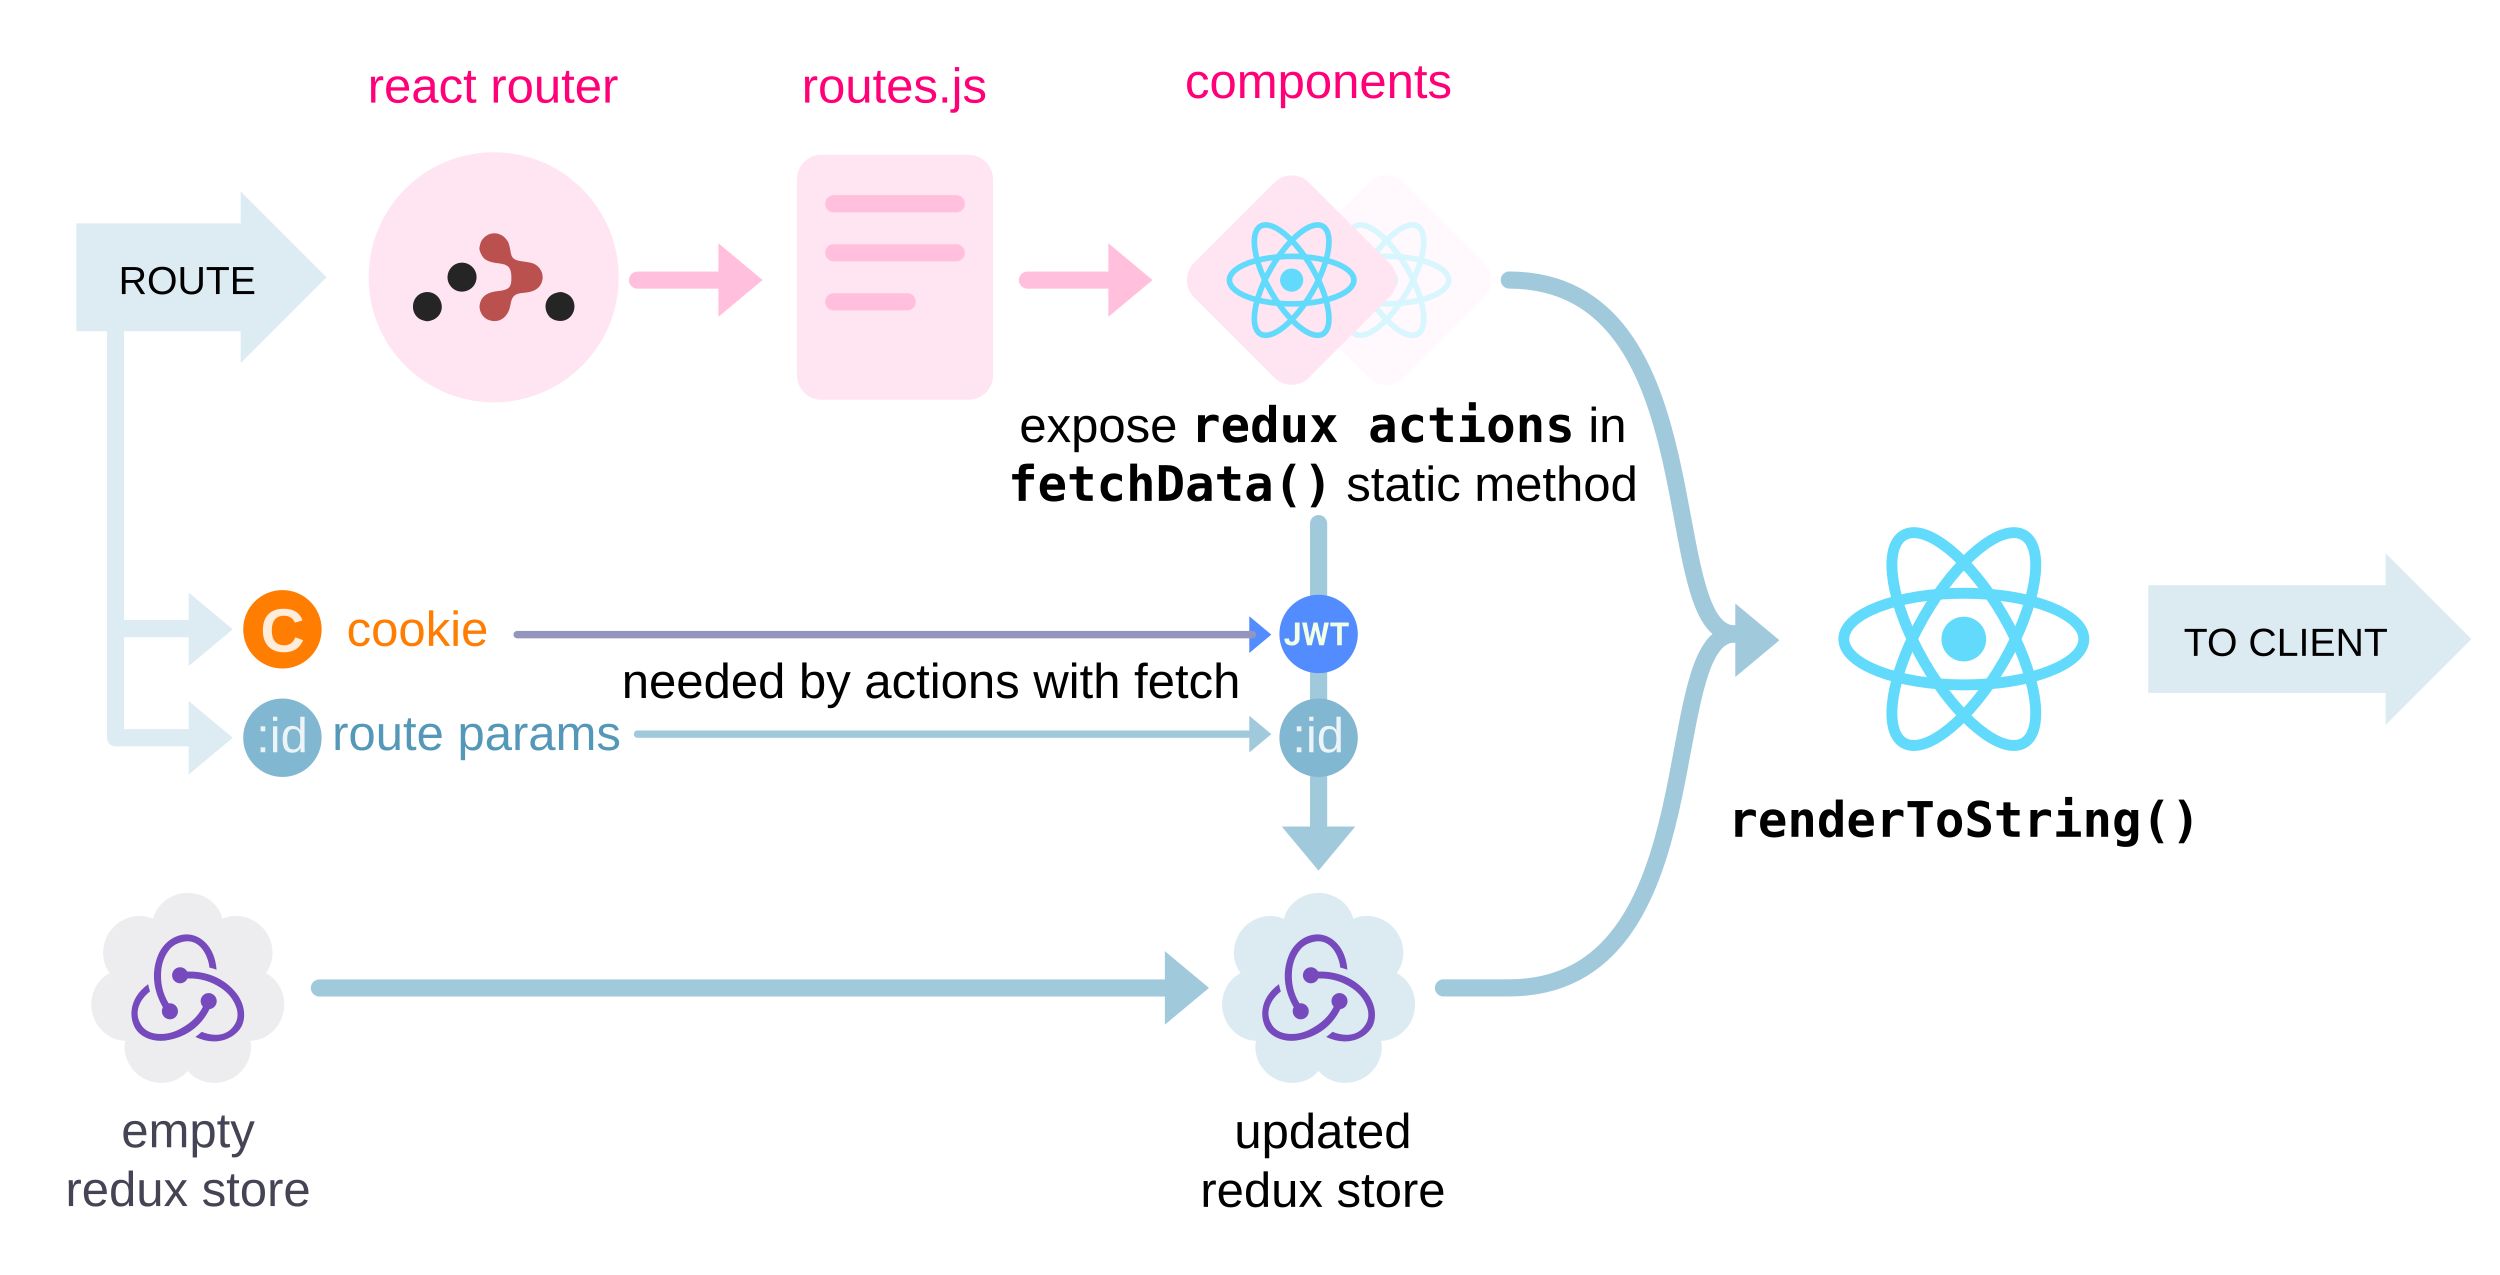
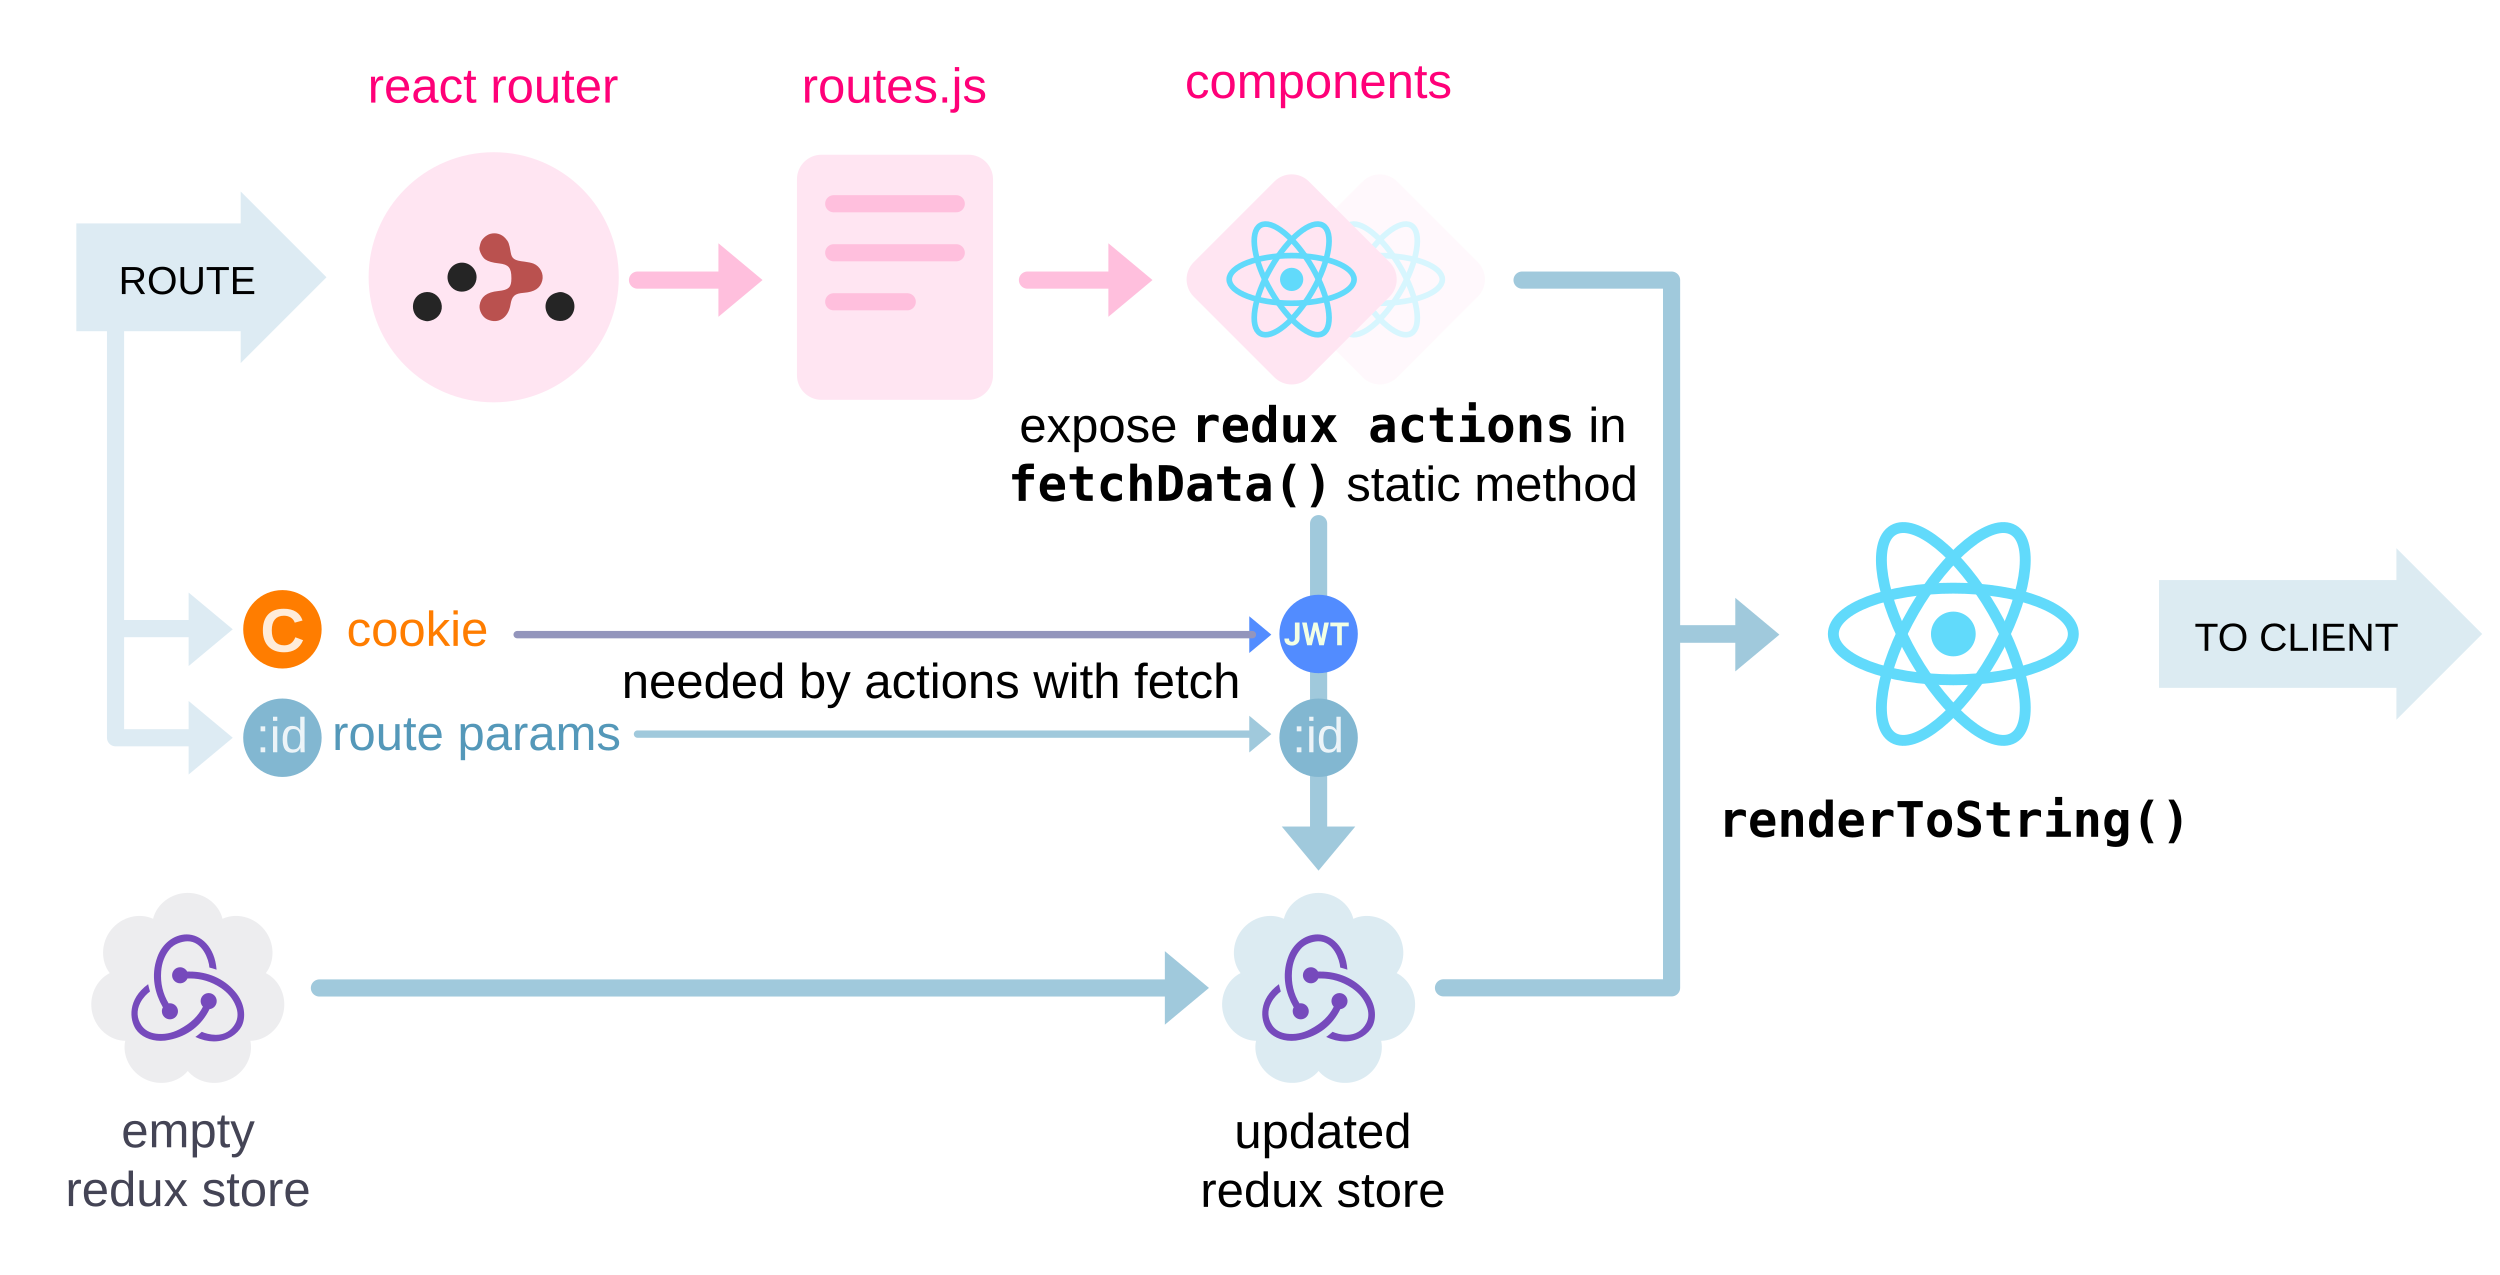
<svg xmlns="http://www.w3.org/2000/svg" width="100%" height="100%" viewBox="0 0 1020 520" version="1.1" xml:space="preserve" style="fill-rule:evenodd;clip-rule:evenodd;">
  <rect id="server-rendering" x="0" y="0" width="1020" height="520" style="fill:none;" />
  <g id="react-component">
    <g opacity="0.25">
-       <path d="M605.49,121.337c3.892,-3.892 3.892,-10.212 0,-14.104l-32.764,-32.763c-3.892,-3.892 -10.211,-3.892 -14.103,0l-32.764,32.763c-3.891,3.892 -3.891,10.212 0,14.104l32.764,32.763c3.892,3.892 10.211,3.892 14.103,0l32.764,-32.763Z" style="fill:#ffe5f2;" />
+       <path d="M602.948,121.052c3.892,-3.892 3.892,-10.212 0,-14.104l-32.896,-32.896c-3.892,-3.892 -10.212,-3.892 -14.104,0l-32.896,32.896c-3.892,3.892 -3.892,10.212 0,14.104l32.896,32.896c3.892,3.892 10.212,3.892 14.104,0l32.896,-32.896Z" style="fill:#ffe5f2;" />
      <g id="_-react">
-         <circle cx="565.675" cy="114.285" r="4.733" style="fill:#61dafb;" />
-         <ellipse cx="565.675" cy="114.285" rx="25.395" ry="9.696" style="fill:none;stroke:#61dafb;stroke-width:2.31px;" />
-         <path d="M574.072,109.437c7.008,12.138 8.935,24.165 4.3,26.841c-4.634,2.676 -14.087,-5.006 -21.095,-17.145c-7.008,-12.138 -8.935,-24.165 -4.3,-26.841c4.634,-2.676 14.087,5.007 21.095,17.145Z" style="fill:none;stroke:#61dafb;stroke-width:2.31px;" />
-         <path d="M574.072,119.133c-7.008,12.139 -16.461,19.821 -21.095,17.145c-4.635,-2.676 -2.708,-14.703 4.3,-26.841c7.008,-12.138 16.461,-19.821 21.095,-17.145c4.635,2.676 2.708,14.703 -4.3,26.841Z" style="fill:none;stroke:#61dafb;stroke-width:2.31px;" />
+         <circle cx="563" cy="114" r="4.746" style="fill:#61dafb;" />
+         <ellipse cx="563" cy="114" rx="25.468" ry="9.724" style="fill:none;stroke:#61dafb;stroke-width:2.32px;" />
+         <path d="M571.421,109.138c7.028,12.173 8.961,24.234 4.313,26.918c-4.648,2.683 -14.127,-5.021 -21.155,-17.194c-7.028,-12.173 -8.961,-24.234 -4.313,-26.918c4.648,-2.683 14.127,5.021 21.155,17.194Z" style="fill:none;stroke:#61dafb;stroke-width:2.32px;" />
+         <path d="M571.421,118.862c-7.028,12.173 -16.507,19.877 -21.155,17.194c-4.648,-2.684 -2.715,-14.745 4.313,-26.918c7.028,-12.173 16.507,-19.877 21.155,-17.194c4.648,2.684 2.715,14.745 -4.313,26.918Z" style="fill:none;stroke:#61dafb;stroke-width:2.32px;" />
      </g>
    </g>
  </g>
  <g id="file-shared">
    <path d="M405.157,73.134c0,-5.523 -4.484,-10.007 -10.007,-10.007l-59.986,0c-5.523,0 -10.007,4.484 -10.007,10.007l0,79.986c0,5.523 4.484,10.007 10.007,10.007l59.986,0c5.523,0 10.007,-4.484 10.007,-10.007l0,-79.986Z" style="fill:#ffe5f2;" />
    <path d="M340.157,83.127l50,0" style="fill:none;stroke:#ffbfdd;stroke-width:7px;stroke-linecap:round;stroke-linejoin:round;stroke-miterlimit:1.5;" />
    <path d="M340.157,103.127l50,0" style="fill:none;stroke:#ffbfdd;stroke-width:7px;stroke-linecap:round;stroke-linejoin:round;stroke-miterlimit:1.5;" />
    <path d="M340.157,123.127l30,0" style="fill:none;stroke:#ffbfdd;stroke-width:7px;stroke-linecap:round;stroke-linejoin:round;stroke-miterlimit:1.5;" />
  </g>
  <text x="327.1px" y="41.864px" style="font-family:'ArialMT', 'Arial', sans-serif;font-size:20px;fill:#ff0078;">routes.js</text>
  <text x="150.029px" y="41.864px" style="font-family:'ArialMT', 'Arial', sans-serif;font-size:20px;fill:#ff0078;">react router</text>
  <g id="reduz--store">
    <path d="M62.448,374.873c1.453,-5.95 7.308,-10.575 14.17,-10.575c6.863,0 12.717,4.625 14.171,10.575c5.557,-2.573 12.824,-0.88 17.102,4.486c4.279,5.365 4.313,12.826 0.568,17.672c5.477,2.741 8.683,9.478 7.156,16.168c-1.527,6.691 -7.339,11.369 -13.462,11.462c1.271,5.991 -1.996,12.698 -8.179,15.676c-6.183,2.978 -13.465,1.351 -17.356,-3.379c-3.891,4.73 -11.172,6.357 -17.355,3.379c-6.183,-2.978 -9.451,-9.685 -8.179,-15.676c-6.124,-0.093 -11.936,-4.771 -13.463,-11.462c-1.527,-6.69 1.68,-13.427 7.156,-16.168c-3.745,-4.846 -3.711,-12.307 0.568,-17.672c4.279,-5.366 11.545,-7.059 17.103,-4.486Z" style="fill:#ededef;" />
    <g id="_-redux">
      <path d="M85.491,411.731c1.698,-0.176 2.986,-1.639 2.927,-3.395c-0.058,-1.756 -1.522,-3.161 -3.278,-3.161l-0.117,0c-1.815,0.058 -3.22,1.58 -3.161,3.395c0.059,0.878 0.41,1.639 0.937,2.166c-1.991,3.922 -5.035,6.79 -9.6,9.19c-3.103,1.639 -6.322,2.224 -9.542,1.815c-2.634,-0.352 -4.683,-1.522 -5.971,-3.454c-1.873,-2.868 -2.049,-5.971 -0.468,-9.073c1.112,-2.225 2.868,-3.864 3.98,-4.683c-0.234,-0.761 -0.585,-2.049 -0.761,-2.986c-8.487,6.147 -7.609,14.459 -5.034,18.381c1.932,2.927 5.854,4.741 10.186,4.741c1.17,0 2.341,-0.117 3.512,-0.409c7.493,-1.464 13.171,-5.913 16.39,-12.527Z" style="fill:#764abc;fill-rule:nonzero;" />
      <path d="M95.794,404.472c-4.449,-5.21 -11.005,-8.078 -18.498,-8.078l-0.936,0c-0.527,-1.054 -1.639,-1.756 -2.869,-1.756l-0.117,0c-1.814,0.059 -3.219,1.58 -3.161,3.395c0.059,1.756 1.522,3.161 3.278,3.161l0.117,0c1.288,-0.058 2.4,-0.878 2.869,-1.99l1.053,0c4.449,0 8.664,1.288 12.469,3.805c2.926,1.932 5.034,4.449 6.205,7.493c0.995,2.458 0.936,4.858 -0.118,6.907c-1.639,3.102 -4.39,4.8 -8.019,4.8c-2.342,0 -4.566,-0.703 -5.737,-1.229c-0.644,0.585 -1.814,1.522 -2.634,2.107c2.517,1.171 5.093,1.815 7.551,1.815c5.62,0 9.776,-3.103 11.357,-6.205c1.697,-3.395 1.58,-9.249 -2.81,-14.225Z" style="fill:#764abc;fill-rule:nonzero;" />
      <path d="M66.057,412.726c0.059,1.756 1.522,3.161 3.278,3.161l0.117,0c1.815,-0.059 3.22,-1.581 3.161,-3.395c-0.058,-1.756 -1.522,-3.161 -3.278,-3.161l-0.117,0c-0.117,0 -0.293,0 -0.41,0.058c-2.4,-3.98 -3.395,-8.312 -3.044,-12.995c0.235,-3.512 1.405,-6.556 3.454,-9.073c1.698,-2.166 4.976,-3.22 7.2,-3.278c6.205,-0.117 8.839,7.61 9.015,10.712c0.761,0.176 2.049,0.585 2.927,0.878c-0.703,-9.483 -6.557,-14.4 -12.176,-14.4c-5.268,0 -10.127,3.805 -12.059,9.424c-2.692,7.493 -0.936,14.693 2.342,20.371c-0.293,0.41 -0.468,1.054 -0.41,1.698Z" style="fill:#764abc;fill-rule:nonzero;" />
    </g>
  </g>
  <g id="reduz--store1">
    <path d="M523.82,374.873c1.453,-5.95 7.308,-10.575 14.17,-10.575c6.863,0 12.717,4.625 14.171,10.575c5.557,-2.573 12.824,-0.88 17.103,4.486c4.278,5.365 4.312,12.826 0.567,17.672c5.477,2.741 8.683,9.478 7.156,16.168c-1.527,6.691 -7.339,11.369 -13.462,11.462c1.271,5.991 -1.996,12.698 -8.179,15.676c-6.183,2.978 -13.465,1.351 -17.356,-3.379c-3.891,4.73 -11.172,6.357 -17.355,3.379c-6.183,-2.978 -9.451,-9.685 -8.179,-15.676c-6.124,-0.093 -11.936,-4.771 -13.463,-11.462c-1.527,-6.69 1.68,-13.427 7.156,-16.168c-3.745,-4.846 -3.711,-12.307 0.568,-17.672c4.279,-5.366 11.545,-7.059 17.103,-4.486Z" style="fill:#dcebf2;" />
    <g id="_-redux1">
      <path d="M546.863,411.731c1.698,-0.176 2.986,-1.639 2.927,-3.395c-0.058,-1.756 -1.522,-3.161 -3.278,-3.161l-0.117,0c-1.815,0.058 -3.219,1.58 -3.161,3.395c0.059,0.878 0.41,1.639 0.937,2.166c-1.991,3.922 -5.034,6.79 -9.6,9.19c-3.103,1.639 -6.322,2.224 -9.542,1.815c-2.634,-0.352 -4.683,-1.522 -5.971,-3.454c-1.873,-2.868 -2.048,-5.971 -0.468,-9.073c1.112,-2.225 2.868,-3.864 3.981,-4.683c-0.235,-0.761 -0.586,-2.049 -0.761,-2.986c-8.488,6.147 -7.61,14.459 -5.035,18.381c1.932,2.927 5.854,4.741 10.186,4.741c1.171,0 2.341,-0.117 3.512,-0.409c7.493,-1.464 13.171,-5.913 16.39,-12.527Z" style="fill:#764abc;fill-rule:nonzero;" />
      <path d="M557.166,404.472c-4.449,-5.21 -11.005,-8.078 -18.498,-8.078l-0.936,0c-0.527,-1.054 -1.639,-1.756 -2.869,-1.756l-0.117,0c-1.814,0.059 -3.219,1.58 -3.161,3.395c0.059,1.756 1.522,3.161 3.278,3.161l0.117,0c1.288,-0.058 2.4,-0.878 2.869,-1.99l1.053,0c4.449,0 8.664,1.288 12.469,3.805c2.927,1.932 5.034,4.449 6.205,7.493c0.995,2.458 0.936,4.858 -0.117,6.907c-1.639,3.102 -4.391,4.8 -8.02,4.8c-2.341,0 -4.566,-0.703 -5.737,-1.229c-0.644,0.585 -1.814,1.522 -2.634,2.107c2.517,1.171 5.093,1.815 7.552,1.815c5.619,0 9.775,-3.103 11.356,-6.205c1.697,-3.395 1.58,-9.249 -2.81,-14.225Z" style="fill:#764abc;fill-rule:nonzero;" />
      <path d="M527.429,412.726c0.059,1.756 1.522,3.161 3.278,3.161l0.117,0c1.815,-0.059 3.22,-1.581 3.161,-3.395c-0.058,-1.756 -1.522,-3.161 -3.278,-3.161l-0.117,0c-0.117,0 -0.293,0 -0.41,0.058c-2.4,-3.98 -3.395,-8.312 -3.044,-12.995c0.235,-3.512 1.405,-6.556 3.454,-9.073c1.698,-2.166 4.976,-3.22 7.2,-3.278c6.205,-0.117 8.839,7.61 9.015,10.712c0.761,0.176 2.049,0.585 2.927,0.878c-0.703,-9.483 -6.556,-14.4 -12.176,-14.4c-5.268,0 -10.127,3.805 -12.059,9.424c-2.692,7.493 -0.936,14.693 2.342,20.371c-0.293,0.41 -0.468,1.054 -0.41,1.698Z" style="fill:#764abc;fill-rule:nonzero;" />
    </g>
  </g>
  <g id="react-component1">
-     <path d="M566.808,121.337c3.892,-3.892 3.892,-10.212 0,-14.104l-32.763,-32.763c-3.892,-3.892 -10.212,-3.892 -14.104,0l-32.763,32.763c-3.892,3.892 -3.892,10.212 0,14.104l32.763,32.763c3.892,3.892 10.212,3.892 14.104,0l32.763,-32.763Z" style="fill:#ffe5f2;" />
+     <path d="M566.941,121.052c3.892,-3.892 3.892,-10.212 0,-14.104l-32.896,-32.896c-3.892,-3.892 -10.212,-3.892 -14.104,0l-32.896,32.896c-3.892,3.892 -3.892,10.212 0,14.104l32.896,32.896c3.892,3.892 10.212,3.892 14.104,0l32.896,-32.896Z" style="fill:#ffe5f2;" />
    <g id="_-react1">
-       <circle cx="526.993" cy="114.285" r="4.733" style="fill:#61dafb;" />
-       <ellipse cx="526.993" cy="114.285" rx="25.395" ry="9.696" style="fill:none;stroke:#61dafb;stroke-width:2.31px;" />
-       <path d="M535.391,109.437c7.008,12.138 8.935,24.165 4.3,26.841c-4.635,2.676 -14.087,-5.006 -21.095,-17.145c-7.008,-12.138 -8.935,-24.165 -4.301,-26.841c4.635,-2.676 14.087,5.007 21.096,17.145Z" style="fill:none;stroke:#61dafb;stroke-width:2.31px;" />
-       <path d="M535.391,119.133c-7.009,12.139 -16.461,19.821 -21.096,17.145c-4.634,-2.676 -2.707,-14.703 4.301,-26.841c7.008,-12.138 16.46,-19.821 21.095,-17.145c4.635,2.676 2.708,14.703 -4.3,26.841Z" style="fill:none;stroke:#61dafb;stroke-width:2.31px;" />
+       <circle cx="526.993" cy="114" r="4.746" style="fill:#61dafb;" />
+       <ellipse cx="526.993" cy="114" rx="25.468" ry="9.724" style="fill:none;stroke:#61dafb;stroke-width:2.32px;" />
+       <path d="M535.414,109.138c7.028,12.173 8.961,24.234 4.313,26.918c-4.648,2.683 -14.127,-5.021 -21.155,-17.194c-7.028,-12.173 -8.961,-24.234 -4.313,-26.918c4.648,-2.683 14.127,5.021 21.155,17.194Z" style="fill:none;stroke:#61dafb;stroke-width:2.32px;" />
+       <path d="M535.414,118.862c-7.028,12.173 -16.507,19.877 -21.155,17.194c-4.648,-2.684 -2.715,-14.745 4.313,-26.918c7.028,-12.173 16.507,-19.877 21.155,-17.194c4.648,2.684 2.715,14.745 -4.313,26.918Z" style="fill:none;stroke:#61dafb;stroke-width:2.32px;" />
    </g>
  </g>
  <g transform="matrix(1,0,0,1,-1229.77,-57.349)">
    <text x="1279.26px" y="525.426px" style="font-family:'ArialMT', 'Arial', sans-serif;font-size:20px;fill:#445;">empty</text>
    <text x="1256.47px" y="549.426px" style="font-family:'ArialMT', 'Arial', sans-serif;font-size:20px;fill:#445;">redux store</text>
  </g>
  <text x="141.424px" y="263.514px" style="font-family:'ArialMT', 'Arial', sans-serif;font-size:20px;fill:#ff7d00;">cookie</text>
  <text x="483.478px" y="39.994px" style="font-family:'ArialMT', 'Arial', sans-serif;font-size:20px;fill:#ff0078;">components</text>
  <path d="M31.141,135.119l0,-43.983l67.06,0l0,-13.009l35,35l-35,35l0,-13.008l-67.06,0Z" style="fill:#ddebf3;" />
  <g>
-     <path d="M876.477,282.73l0,-43.983l96.864,0l0,-13.008l35,35l-35,35l0,-13.009l-96.864,0Z" style="fill:#dcebf2;" />
-     <text x="890.966px" y="267.597px" style="font-family:'ArialMT', 'Arial', sans-serif;font-size:16px;">T<tspan x="900.451px 912.896px " y="267.597px 267.597px ">O </tspan>CLIENT</text>
+     <path d="M880.87,280.653l0,-43.983l96.865,0l0,-13.009l35,35l-35,35l0,-13.008l-96.865,0Z" style="fill:#dcebf2;" />
+     <text x="895.36px" y="265.52px" style="font-family:'ArialMT', 'Arial', sans-serif;font-size:16px;">T<tspan x="904.845px 917.29px " y="265.52px 265.52px ">O </tspan>CLIENT</text>
  </g>
  <text x="48.419px" y="119.986px" style="font-family:'ArialMT', 'Arial', sans-serif;font-size:16px;">ROUTE</text>
  <g>
    <circle cx="201.426" cy="113.127" r="51.03" style="fill:#ffe5f2;" />
    <g id="_-react-router">
      <path d="M200.038,95.408c-0.763,0.182 -1.926,0.909 -2.616,1.599c-1.127,1.163 -1.345,1.672 -1.817,4.034c-0.218,1.162 1.126,3.924 2.326,4.76c1.235,0.872 2.979,1.38 5.668,1.671c3.924,0.436 5.051,1.744 5.051,6.032c0,3.779 -1.054,4.796 -5.378,5.233c-4.687,0.472 -7.086,2.289 -7.594,5.813c-0.291,2.144 1.126,4.833 3.088,5.742c4.47,2.107 8.648,-0.545 9.521,-6.032c0.581,-3.525 1.707,-4.506 5.486,-4.797c4.361,-0.363 6.614,-1.853 7.449,-4.905c0.763,-2.798 -0.835,-5.923 -3.561,-7.013c-0.726,-0.291 -2.398,-0.654 -3.706,-0.8c-4.106,-0.436 -5.16,-1.162 -5.596,-3.815c-0.618,-3.67 -0.872,-4.288 -2.18,-5.741c-1.526,-1.708 -3.852,-2.398 -6.141,-1.781Z" style="fill:#ba514f;fill-rule:nonzero;" />
      <path d="M173.04,119.282c-5.923,1.308 -6.141,9.956 -0.291,11.482c1.454,0.4 1.599,0.4 3.053,0.036c3.27,-0.872 5.123,-3.997 4.251,-7.158c-0.872,-3.198 -3.852,-5.051 -7.013,-4.36Zm53.451,0.327c-3.815,1.308 -5.123,5.741 -2.689,9.156c1.526,2.181 5.378,2.907 7.74,1.418c3.888,-2.399 3.743,-8.394 -0.254,-10.284c-1.854,-0.908 -2.871,-0.944 -4.797,-0.29Zm-39.243,-12.319c-4.034,0.873 -5.96,5.633 -3.707,9.048c3.234,4.869 10.829,2.617 10.901,-3.234c0.037,-3.742 -3.524,-6.613 -7.194,-5.814Z" style="fill:#252525;fill-rule:nonzero;" />
    </g>
  </g>
  <path d="M311.114,114.255l-18,15l0,-30l18,15Z" style="fill:#ffbfdd;" />
  <path d="M470.216,114.255l-18,15l0,-30l18,15Z" style="fill:#ffbfdd;" />
  <path d="M493.259,403.067l-18,15l0,-30l18,15Z" style="fill:#a0c9dc;" />
  <path d="M94.96,301l-18,15l0,-30l18,15Z" style="fill:#ddebf3;" />
  <path d="M94.96,256.753l-18,15l0,-30l18,15Z" style="fill:#ddebf3;" />
  <path d="M260.098,114.285l40,0" style="fill:none;stroke:#ffbfdd;stroke-width:7px;stroke-linecap:round;stroke-linejoin:round;stroke-miterlimit:1.5;" />
  <path d="M419.2,114.285l40,0" style="fill:none;stroke:#ffbfdd;stroke-width:7px;stroke-linecap:round;stroke-linejoin:round;stroke-miterlimit:1.5;" />
  <path d="M130.319,403.097l353.94,0" style="fill:none;stroke:#a0c9dc;stroke-width:7px;stroke-linecap:round;stroke-linejoin:round;stroke-miterlimit:1.5;" />
  <g transform="matrix(1,0,0,1,-1380,-962.679)">
    <text x="1795.9px" y="1143.03px" style="font-family:'ArialMT', 'Arial', sans-serif;font-size:20px;">expose</text>
    <text x="1865.95px" y="1143.03px" style="font-family:'Menlo-Bold', 'Menlo', monospace;font-weight:700;font-size:20px;">redux actions</text>
    <text x="2028.04px" y="1143.03px" style="font-family:'ArialMT', 'Arial', sans-serif;font-size:20px;">in</text>
    <text x="1791.27px" y="1167.03px" style="font-family:'Menlo-Bold', 'Menlo', monospace;font-weight:700;font-size:20px;">fetchData()</text>
    <text x="1929.28px" y="1167.03px" style="font-family:'ArialMT', 'Arial', sans-serif;font-size:20px;">static method</text>
  </g>
  <g transform="matrix(1,0,0,1,-1380,-674.627)">
    <text x="1883.6px" y="1143.03px" style="font-family:'ArialMT', 'Arial', sans-serif;font-size:20px;">updated</text>
    <text x="1869.73px" y="1167.03px" style="font-family:'ArialMT', 'Arial', sans-serif;font-size:20px;">redux store</text>
  </g>
-   <text x="705.158px" y="341.403px" style="font-family:'Menlo-Bold', 'Menlo', monospace;font-weight:700;font-size:20px;">renderToString()</text>
+   <text x="701.081px" y="341.403px" style="font-family:'Menlo-Bold', 'Menlo', monospace;font-weight:700;font-size:20px;">renderToString()</text>
  <path d="M537.96,355.226l15,-18l-30,0l15,18Z" style="fill:#a0c9dc;" />
-   <path d="M726,261.215l-18,-15l0,30l18,-15Z" style="fill:#a0c9dc;" />
+   <path d="M726,258.928l-18,-15l0,30l18,-15Z" style="fill:#a0c9dc;" />
  <path d="M537.99,213.641l0,132.585" style="fill:none;stroke:#a0c9dc;stroke-width:7px;stroke-linecap:round;stroke-linejoin:round;stroke-miterlimit:1.5;" />
-   <path d="M615.786,114.255c85.455,0.297 59.236,145.039 92.214,144.404" style="fill:none;stroke:#a0c9dc;stroke-width:7px;stroke-linecap:round;stroke-linejoin:round;stroke-miterlimit:1.5;" />
-   <path d="M588.941,403.067l26.845,0c85.455,-0.296 59.236,-145.038 92.214,-144.404" style="fill:none;stroke:#a0c9dc;stroke-width:7px;stroke-linecap:round;stroke-linejoin:round;stroke-miterlimit:1.5;" />
  <g id="_-react2">
-     <circle cx="801.238" cy="260.739" r="9.124" style="fill:#61dafb;" />
-     <ellipse cx="801.238" cy="260.739" rx="48.96" ry="18.694" style="fill:none;stroke:#61dafb;stroke-width:4.45px;" />
-     <path d="M817.428,251.392c13.51,23.402 17.225,46.589 8.29,51.747c-8.935,5.159 -27.158,-9.652 -40.669,-33.053c-13.511,-23.402 -17.226,-46.589 -8.291,-51.748c8.935,-5.158 27.159,9.653 40.67,33.054Z" style="fill:none;stroke:#61dafb;stroke-width:4.45px;" />
-     <path d="M817.428,270.086c-13.511,23.401 -31.735,38.212 -40.67,33.053c-8.935,-5.158 -5.22,-28.345 8.291,-51.747c13.511,-23.401 31.734,-38.212 40.669,-33.054c8.935,5.159 5.22,28.346 -8.29,51.748Z" style="fill:none;stroke:#61dafb;stroke-width:4.45px;" />
+     <circle cx="796.96" cy="258.661" r="9.124" style="fill:#61dafb;" />
+     <ellipse cx="796.96" cy="258.661" rx="48.96" ry="18.694" style="fill:none;stroke:#61dafb;stroke-width:4.45px;" />
+     <path d="M813.149,249.314c13.511,23.402 17.226,46.589 8.291,51.748c-8.935,5.159 -27.158,-9.652 -40.669,-33.054c-13.511,-23.401 -17.226,-46.589 -8.291,-51.747c8.935,-5.159 27.158,9.652 40.669,33.053Z" style="fill:none;stroke:#61dafb;stroke-width:4.45px;" />
+     <path d="M813.149,268.008c-13.511,23.402 -31.734,38.213 -40.669,33.054c-8.935,-5.159 -5.22,-28.346 8.291,-51.748c13.511,-23.401 31.734,-38.212 40.669,-33.053c8.935,5.158 5.22,28.346 -8.291,51.747Z" style="fill:none;stroke:#61dafb;stroke-width:4.45px;" />
  </g>
  <g id="cookie">
    <circle cx="115.228" cy="256.753" r="16" style="fill:#ff7d00;" />
    <text x="106.217px" y="265.886px" style="font-family:'Arial-BoldMT', 'Arial', sans-serif;font-weight:700;font-size:25.092px;fill:#ffecd9;">C</text>
  </g>
  <g id="route-params">
    <circle cx="115.228" cy="301" r="16" style="fill:#82b7d1;" />
    <text x="104.486px" y="306.919px" style="font-family:'ArialMT', 'Arial', sans-serif;font-size:20px;fill:#ecf4f8;">:id</text>
  </g>
  <g id="route-params1">
    <circle cx="537.99" cy="301" r="16" style="fill:#82b7d1;" />
    <text x="527.248px" y="306.919px" style="font-family:'ArialMT', 'Arial', sans-serif;font-size:20px;fill:#ecf4f8;">:id</text>
  </g>
  <g id="jwt">
    <circle cx="537.99" cy="258.661" r="16" style="fill:#528cff;" />
    <text x="523.754px" y="263.259px" style="font-family:'Roboto-Bold', 'Roboto';font-weight:700;font-size:13.016px;fill:#f2ffe5;">JWT</text>
  </g>
  <path d="M518.7,258.928l-9,-7.5l0,15l9,-7.5Z" style="fill:#528cff;" />
  <path d="M518.7,299.516l-9,-7.5l0,15l9,-7.5Z" style="fill:#a0c9dc;" />
  <path d="M211,258.928l299.984,0" style="fill:none;stroke:url(#_Linear1);stroke-width:3px;stroke-linecap:round;stroke-linejoin:round;stroke-miterlimit:1.5;" />
  <path d="M260.098,299.516l249.602,0" style="fill:none;stroke:#a0c9dc;stroke-width:3px;stroke-linecap:round;stroke-linejoin:round;stroke-miterlimit:1.5;" />
  <path d="M47.141,132.428l0,168.572l38.715,0" style="fill:none;stroke:#ddebf3;stroke-width:7px;stroke-linejoin:round;stroke-miterlimit:1.414;" />
  <text x="135.508px" y="306.01px" style="font-family:'ArialMT', 'Arial', sans-serif;font-size:20px;fill:#5498b9;">route params</text>
  <path d="M48,256.473l34.171,0" style="fill:none;stroke:#ddebf3;stroke-width:7px;stroke-linejoin:round;stroke-miterlimit:1.414;" />
  <text x="253.682px" y="284.791px" style="font-family:'ArialMT', 'Arial', sans-serif;font-size:20px;">needed by actions with fetch</text>
+   <path d="M621,114.285l61,0l0,144.376l35,0" style="fill:none;stroke:#a0c9dc;stroke-width:7px;stroke-linecap:round;stroke-linejoin:round;stroke-miterlimit:1.5;" />
+   <path d="M588.941,403.037l93.059,0l0,-144.376l35,0" style="fill:none;stroke:#a0c9dc;stroke-width:7px;stroke-linecap:round;stroke-linejoin:round;stroke-miterlimit:1.5;" />
  <defs>
    <linearGradient id="_Linear1" x1="0" y1="0" x2="1" y2="0" gradientUnits="userSpaceOnUse" gradientTransform="matrix(257.237,0,0,2e-06,199.973,258.928)">
      <stop offset="0" style="stop-color:#ffa44d;stop-opacity:1" />
      <stop offset="1" style="stop-color:#528cff;stop-opacity:1" />
    </linearGradient>
  </defs>
</svg>
